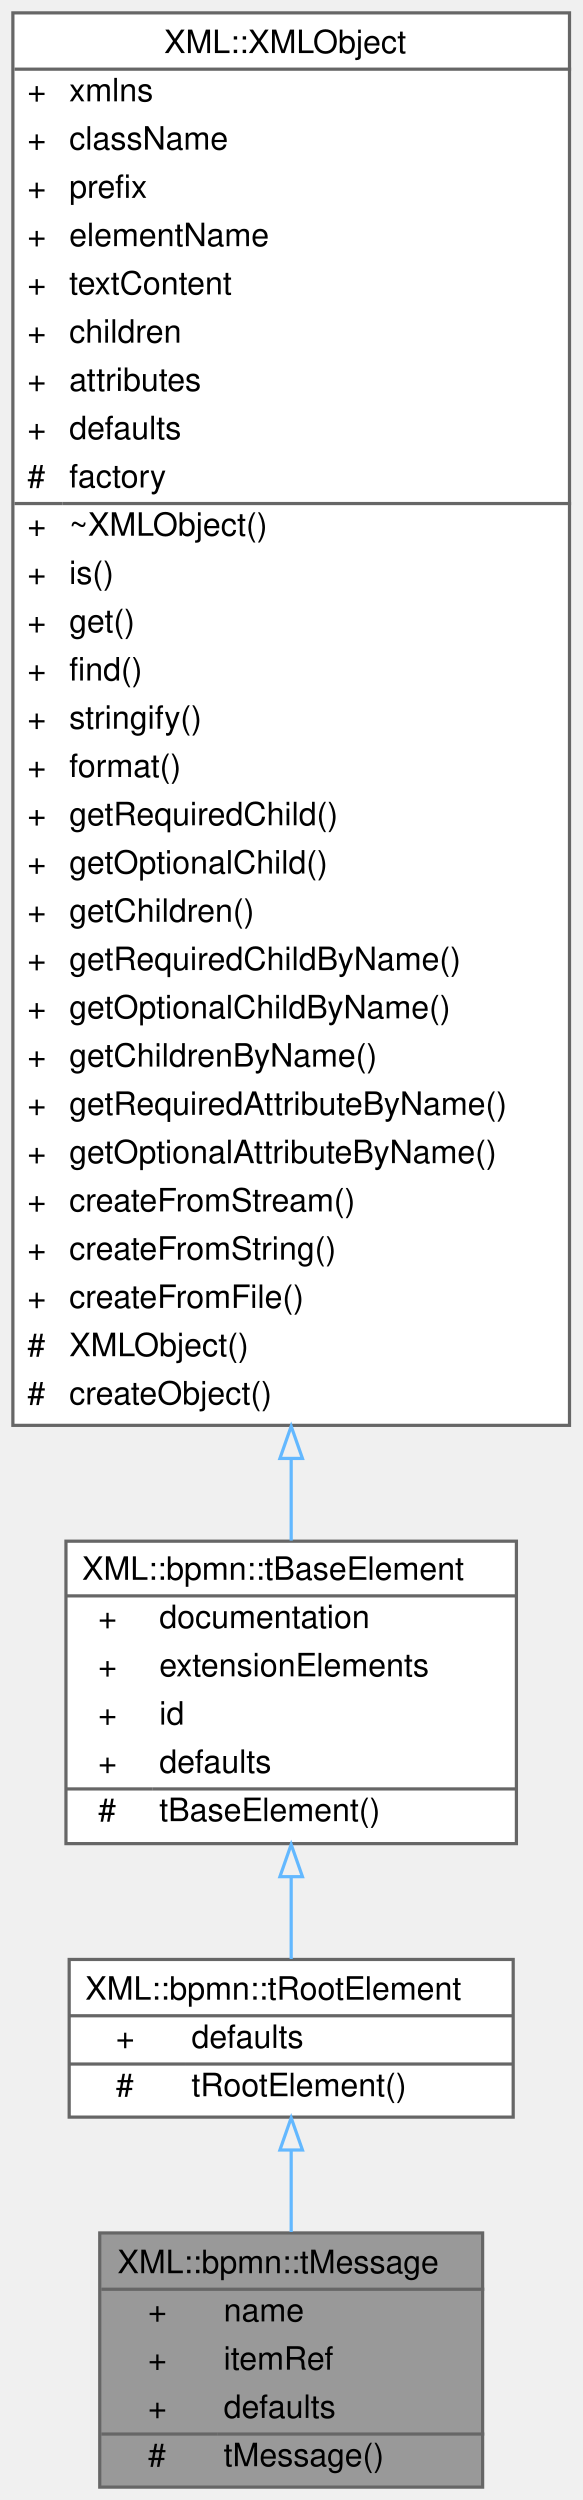
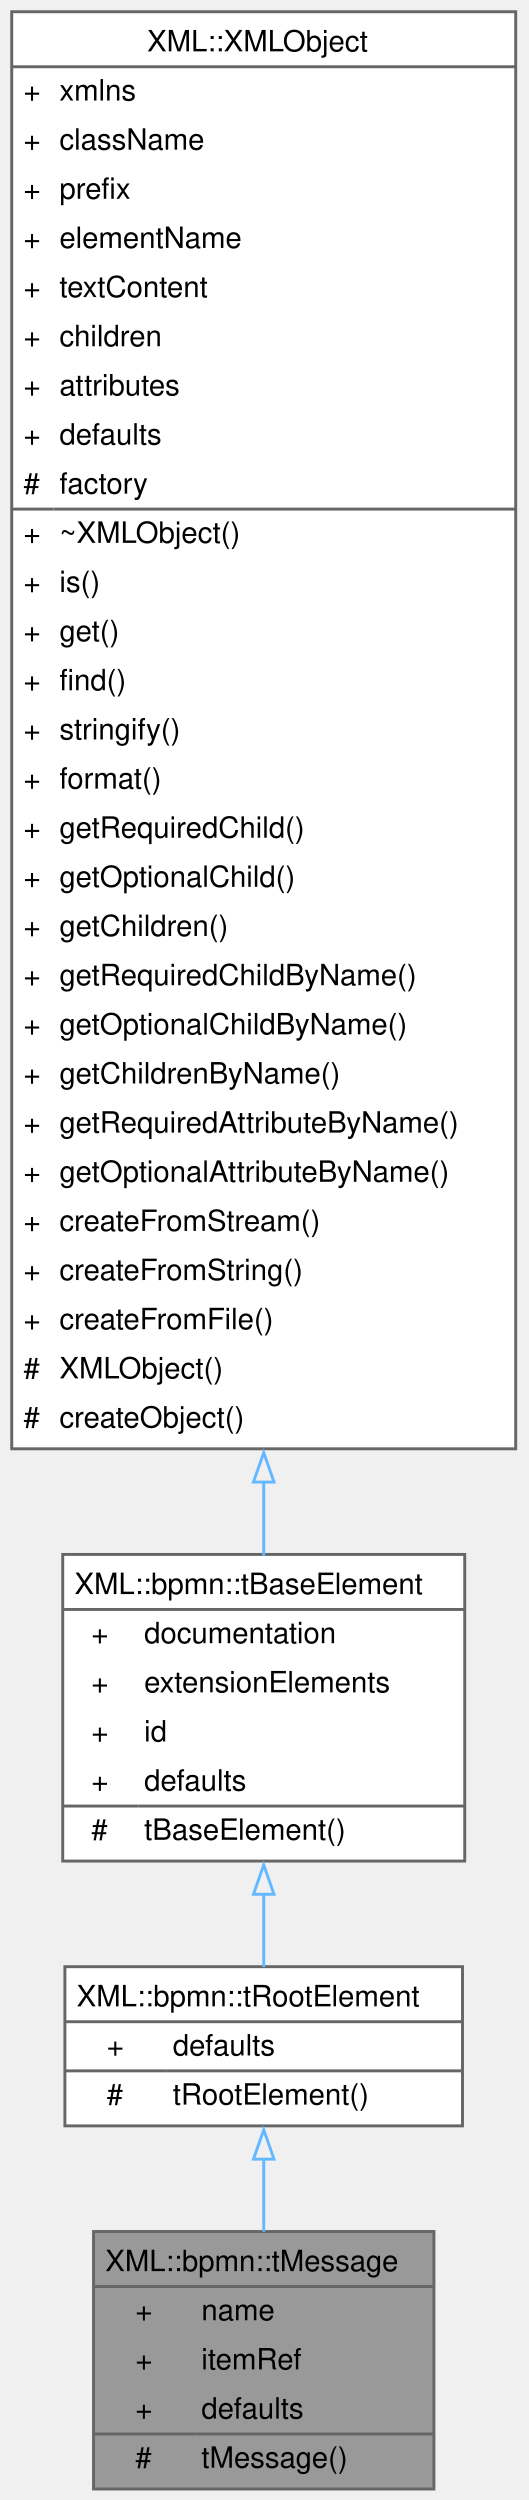
- <svg xmlns="http://www.w3.org/2000/svg" xmlns:xlink="http://www.w3.org/1999/xlink" width="181pt" height="777pt" viewBox="0.00 0.00 181.00 777.00">
-   <g id="graph0" class="graph" transform="scale(1 1) rotate(0) translate(4 773)">
+ <svg xmlns="http://www.w3.org/2000/svg" xmlns:xlink="http://www.w3.org/1999/xlink" width="180pt" height="852pt" viewBox="0.00 0.00 180.00 852.00">
+   <g id="graph0" class="graph" transform="scale(1 1) rotate(0) translate(4 848.25)">
    <g id="Node000001" class="node">
      <g id="a_Node000001">
        <a xlink:title=" ">
-           <polygon fill="#999999" stroke="transparent" points="146,-79 27,-79 27,0 146,0 146,-79" />
-           <text text-anchor="start" x="32.5" y="-66.5" font-family="Helvetica,sans-Serif" font-size="10.00">XML::bpmn::tMessage</text>
-           <text text-anchor="start" x="42" y="-51.5" font-family="Helvetica,sans-Serif" font-size="10.00">+</text>
-           <text text-anchor="start" x="65.5" y="-51.5" font-family="Helvetica,sans-Serif" font-size="10.00">name</text>
-           <text text-anchor="start" x="42" y="-36.5" font-family="Helvetica,sans-Serif" font-size="10.00">+</text>
-           <text text-anchor="start" x="65.5" y="-36.5" font-family="Helvetica,sans-Serif" font-size="10.00">itemRef</text>
-           <text text-anchor="start" x="42" y="-21.5" font-family="Helvetica,sans-Serif" font-size="10.00">+</text>
-           <text text-anchor="start" x="65.5" y="-21.5" font-family="Helvetica,sans-Serif" font-size="10.00">defaults</text>
-           <text text-anchor="start" x="42" y="-6.5" font-family="Helvetica,sans-Serif" font-size="10.00">#</text>
-           <text text-anchor="start" x="65.5" y="-6.5" font-family="Helvetica,sans-Serif" font-size="10.00">tMessage()</text>
-           <polygon fill="#666666" stroke="#666666" points="27.5,-61.5 27.5,-61.5 146.5,-61.5 146.5,-61.5 27.5,-61.5" />
-           <polygon fill="#666666" stroke="#666666" points="27.5,-16.5 27.5,-16.5 63.5,-16.5 63.5,-16.5 27.5,-16.5" />
-           <polygon fill="#666666" stroke="#666666" points="63.5,-16.5 63.5,-16.5 146.5,-16.5 146.5,-16.5 63.5,-16.5" />
-           <polygon fill="none" stroke="#666666" points="27,0 27,-79 146,-79 146,0 27,0" />
+           <polygon fill="#999999" stroke="none" points="143.88,-87.75 27.88,-87.75 27.88,0 143.88,0 143.88,-87.75" />
+           <text xml:space="preserve" text-anchor="start" x="31.88" y="-74.25" font-family="Helvetica,sans-Serif" font-size="10.00">XML::bpmn::tMessage</text>
+           <text xml:space="preserve" text-anchor="start" x="42.12" y="-57.5" font-family="Helvetica,sans-Serif" font-size="10.00">+</text>
+           <text xml:space="preserve" text-anchor="start" x="64.62" y="-57.5" font-family="Helvetica,sans-Serif" font-size="10.00">name</text>
+           <text xml:space="preserve" text-anchor="start" x="42.12" y="-40.75" font-family="Helvetica,sans-Serif" font-size="10.00">+</text>
+           <text xml:space="preserve" text-anchor="start" x="64.62" y="-40.75" font-family="Helvetica,sans-Serif" font-size="10.00">itemRef</text>
+           <text xml:space="preserve" text-anchor="start" x="42.12" y="-24" font-family="Helvetica,sans-Serif" font-size="10.00">+</text>
+           <text xml:space="preserve" text-anchor="start" x="64.62" y="-24" font-family="Helvetica,sans-Serif" font-size="10.00">defaults</text>
+           <text xml:space="preserve" text-anchor="start" x="42.12" y="-7.25" font-family="Helvetica,sans-Serif" font-size="10.00">#</text>
+           <text xml:space="preserve" text-anchor="start" x="64.62" y="-7.25" font-family="Helvetica,sans-Serif" font-size="10.00">tMessage()</text>
+           <polygon fill="#666666" stroke="#666666" points="27.88,-69 27.88,-69 143.88,-69 143.88,-69 27.88,-69" />
+           <polygon fill="#666666" stroke="#666666" points="27.88,-18.75 27.88,-18.75 62.62,-18.75 62.62,-18.75 27.88,-18.75" />
+           <polygon fill="#666666" stroke="#666666" points="62.62,-18.75 62.62,-18.75 143.88,-18.75 143.88,-18.75 62.62,-18.75" />
+           <polygon fill="none" stroke="#666666" points="27.88,0 27.88,-87.75 143.88,-87.75 143.88,0 27.88,0" />
        </a>
      </g>
    </g>
    <g id="Node000002" class="node">
      <g id="a_Node000002">
        <a xlink:href="classXML_1_1bpmn_1_1tRootElement.html" target="_top" xlink:title=" ">
-           <polygon fill="white" stroke="transparent" points="155.5,-164 17.5,-164 17.5,-115 155.5,-115 155.5,-164" />
-           <text text-anchor="start" x="22.5" y="-151.5" font-family="Helvetica,sans-Serif" font-size="10.00">XML::bpmn::tRootElement</text>
-           <text text-anchor="start" x="32" y="-136.5" font-family="Helvetica,sans-Serif" font-size="10.00">+</text>
-           <text text-anchor="start" x="55.5" y="-136.5" font-family="Helvetica,sans-Serif" font-size="10.00">defaults</text>
-           <text text-anchor="start" x="32" y="-121.5" font-family="Helvetica,sans-Serif" font-size="10.00">#</text>
-           <text text-anchor="start" x="55.5" y="-121.5" font-family="Helvetica,sans-Serif" font-size="10.00">tRootElement()</text>
-           <polygon fill="#666666" stroke="#666666" points="17.5,-146.5 17.5,-146.5 155.5,-146.5 155.5,-146.5 17.5,-146.5" />
-           <polygon fill="#666666" stroke="#666666" points="17.5,-131.5 17.5,-131.5 53.5,-131.5 53.5,-131.5 17.5,-131.5" />
-           <polygon fill="#666666" stroke="#666666" points="53.5,-131.5 53.5,-131.5 155.5,-131.5 155.5,-131.5 53.5,-131.5" />
-           <polygon fill="none" stroke="#666666" points="17.5,-115 17.5,-164 155.5,-164 155.5,-115 17.5,-115" />
+           <polygon fill="white" stroke="none" points="153.62,-178 18.12,-178 18.12,-123.75 153.62,-123.75 153.62,-178" />
+           <text xml:space="preserve" text-anchor="start" x="22.12" y="-164.5" font-family="Helvetica,sans-Serif" font-size="10.00">XML::bpmn::tRootElement</text>
+           <text xml:space="preserve" text-anchor="start" x="32.38" y="-147.75" font-family="Helvetica,sans-Serif" font-size="10.00">+</text>
+           <text xml:space="preserve" text-anchor="start" x="54.88" y="-147.75" font-family="Helvetica,sans-Serif" font-size="10.00">defaults</text>
+           <text xml:space="preserve" text-anchor="start" x="32.38" y="-131" font-family="Helvetica,sans-Serif" font-size="10.00">#</text>
+           <text xml:space="preserve" text-anchor="start" x="54.88" y="-131" font-family="Helvetica,sans-Serif" font-size="10.00">tRootElement()</text>
+           <polygon fill="#666666" stroke="#666666" points="18.12,-159.25 18.12,-159.25 153.62,-159.25 153.62,-159.25 18.12,-159.25" />
+           <polygon fill="#666666" stroke="#666666" points="18.12,-142.5 18.12,-142.5 52.88,-142.5 52.88,-142.5 18.12,-142.5" />
+           <polygon fill="#666666" stroke="#666666" points="52.88,-142.5 52.88,-142.5 153.62,-142.5 153.62,-142.5 52.88,-142.5" />
+           <polygon fill="none" stroke="#666666" points="18.12,-123.75 18.12,-178 153.62,-178 153.62,-123.75 18.12,-123.75" />
        </a>
      </g>
    </g>
    <g id="edge1_Node000001_Node000002" class="edge">
      <g id="a_edge1_Node000001_Node000002">
        <a xlink:title=" ">
-           <path fill="none" stroke="#63b8ff" d="M86.5,-104.52C86.5,-96.38 86.5,-87.63 86.5,-79.29" />
-           <polygon fill="none" stroke="#63b8ff" points="83,-104.78 86.5,-114.78 90,-104.78 83,-104.78" />
+           <path fill="none" stroke="#63b8ff" d="M85.88,-112.59C85.88,-104.53 85.88,-95.94 85.88,-87.69" />
+           <polygon fill="none" stroke="#63b8ff" points="82.38,-112.41 85.88,-122.41 89.38,-112.41 82.38,-112.41" />
        </a>
      </g>
    </g>
    <g id="Node000003" class="node">
      <g id="a_Node000003">
        <a xlink:href="classXML_1_1bpmn_1_1tBaseElement.html" target="_top" xlink:title=" ">
-           <polygon fill="white" stroke="transparent" points="156.5,-294 16.5,-294 16.5,-200 156.5,-200 156.5,-294" />
-           <text text-anchor="start" x="21.5" y="-282" font-family="Helvetica,sans-Serif" font-size="10.00">XML::bpmn::tBaseElement</text>
-           <text text-anchor="start" x="26.5" y="-267" font-family="Helvetica,sans-Serif" font-size="10.00">+</text>
-           <text text-anchor="start" x="45.5" y="-267" font-family="Helvetica,sans-Serif" font-size="10.00">documentation</text>
-           <text text-anchor="start" x="26.5" y="-252" font-family="Helvetica,sans-Serif" font-size="10.00">+</text>
-           <text text-anchor="start" x="45.5" y="-252" font-family="Helvetica,sans-Serif" font-size="10.00">extensionElements</text>
-           <text text-anchor="start" x="26.5" y="-237" font-family="Helvetica,sans-Serif" font-size="10.00">+</text>
-           <text text-anchor="start" x="45.5" y="-237" font-family="Helvetica,sans-Serif" font-size="10.00">id</text>
-           <text text-anchor="start" x="26.5" y="-222" font-family="Helvetica,sans-Serif" font-size="10.00">+</text>
-           <text text-anchor="start" x="45.5" y="-222" font-family="Helvetica,sans-Serif" font-size="10.00">defaults</text>
-           <text text-anchor="start" x="26.5" y="-207" font-family="Helvetica,sans-Serif" font-size="10.00">#</text>
-           <text text-anchor="start" x="45.5" y="-207" font-family="Helvetica,sans-Serif" font-size="10.00">tBaseElement()</text>
-           <polygon fill="#666666" stroke="#666666" points="16.5,-277 16.5,-277 156.5,-277 156.5,-277 16.5,-277" />
-           <polygon fill="#666666" stroke="#666666" points="16.5,-217 16.5,-217 43.5,-217 43.5,-217 16.5,-217" />
-           <polygon fill="#666666" stroke="#666666" points="43.5,-217 43.5,-217 156.5,-217 156.5,-217 43.5,-217" />
-           <polygon fill="none" stroke="#666666" points="16.5,-200 16.5,-294 156.5,-294 156.5,-200 16.5,-200" />
+           <polygon fill="white" stroke="none" points="154.38,-318.5 17.38,-318.5 17.38,-214 154.38,-214 154.38,-318.5" />
+           <text xml:space="preserve" text-anchor="start" x="21.38" y="-305" font-family="Helvetica,sans-Serif" font-size="10.00">XML::bpmn::tBaseElement</text>
+           <text xml:space="preserve" text-anchor="start" x="27.12" y="-288.25" font-family="Helvetica,sans-Serif" font-size="10.00">+</text>
+           <text xml:space="preserve" text-anchor="start" x="45.12" y="-288.25" font-family="Helvetica,sans-Serif" font-size="10.00">documentation</text>
+           <text xml:space="preserve" text-anchor="start" x="27.12" y="-271.5" font-family="Helvetica,sans-Serif" font-size="10.00">+</text>
+           <text xml:space="preserve" text-anchor="start" x="45.12" y="-271.5" font-family="Helvetica,sans-Serif" font-size="10.00">extensionElements</text>
+           <text xml:space="preserve" text-anchor="start" x="27.12" y="-254.75" font-family="Helvetica,sans-Serif" font-size="10.00">+</text>
+           <text xml:space="preserve" text-anchor="start" x="45.12" y="-254.75" font-family="Helvetica,sans-Serif" font-size="10.00">id</text>
+           <text xml:space="preserve" text-anchor="start" x="27.12" y="-238" font-family="Helvetica,sans-Serif" font-size="10.00">+</text>
+           <text xml:space="preserve" text-anchor="start" x="45.12" y="-238" font-family="Helvetica,sans-Serif" font-size="10.00">defaults</text>
+           <text xml:space="preserve" text-anchor="start" x="27.12" y="-221.25" font-family="Helvetica,sans-Serif" font-size="10.00">#</text>
+           <text xml:space="preserve" text-anchor="start" x="45.12" y="-221.25" font-family="Helvetica,sans-Serif" font-size="10.00">tBaseElement()</text>
+           <polygon fill="#666666" stroke="#666666" points="17.38,-299.75 17.38,-299.75 154.38,-299.75 154.38,-299.75 17.38,-299.75" />
+           <polygon fill="#666666" stroke="#666666" points="17.38,-232.75 17.38,-232.75 43.12,-232.75 43.12,-232.75 17.38,-232.75" />
+           <polygon fill="#666666" stroke="#666666" points="43.12,-232.75 43.12,-232.75 154.38,-232.75 154.38,-232.75 43.12,-232.75" />
+           <polygon fill="none" stroke="#666666" points="17.38,-214 17.38,-318.5 154.38,-318.5 154.38,-214 17.38,-214" />
        </a>
      </g>
    </g>
    <g id="edge2_Node000002_Node000003" class="edge">
      <g id="a_edge2_Node000002_Node000003">
        <a xlink:title=" ">
-           <path fill="none" stroke="#63b8ff" d="M86.5,-189.59C86.5,-180.62 86.5,-171.79 86.5,-164.15" />
-           <polygon fill="none" stroke="#63b8ff" points="83,-189.73 86.5,-199.73 90,-189.73 83,-189.73" />
+           <path fill="none" stroke="#63b8ff" d="M85.88,-202.97C85.88,-194.12 85.88,-185.46 85.88,-177.86" />
+           <polygon fill="none" stroke="#63b8ff" points="82.38,-202.69 85.88,-212.69 89.38,-202.69 82.38,-202.69" />
        </a>
      </g>
    </g>
    <g id="Node000004" class="node">
      <g id="a_Node000004">
        <a xlink:href="classXML_1_1XMLObject.html" target="_top" xlink:title="A class representing a node in an XML-tree.">
-           <polygon fill="white" stroke="transparent" points="173,-769 0,-769 0,-330 173,-330 173,-769" />
-           <text text-anchor="start" x="47" y="-756.5" font-family="Helvetica,sans-Serif" font-size="10.00">XML::XMLObject</text>
-           <text text-anchor="start" x="4.5" y="-741.5" font-family="Helvetica,sans-Serif" font-size="10.00">+</text>
-           <text text-anchor="start" x="17.5" y="-741.5" font-family="Helvetica,sans-Serif" font-size="10.00">xmlns</text>
-           <text text-anchor="start" x="4.5" y="-726.5" font-family="Helvetica,sans-Serif" font-size="10.00">+</text>
-           <text text-anchor="start" x="17.5" y="-726.5" font-family="Helvetica,sans-Serif" font-size="10.00">className</text>
-           <text text-anchor="start" x="4.5" y="-711.5" font-family="Helvetica,sans-Serif" font-size="10.00">+</text>
-           <text text-anchor="start" x="17.5" y="-711.5" font-family="Helvetica,sans-Serif" font-size="10.00">prefix</text>
-           <text text-anchor="start" x="4.5" y="-696.5" font-family="Helvetica,sans-Serif" font-size="10.00">+</text>
-           <text text-anchor="start" x="17.5" y="-696.5" font-family="Helvetica,sans-Serif" font-size="10.00">elementName</text>
-           <text text-anchor="start" x="4.5" y="-681.5" font-family="Helvetica,sans-Serif" font-size="10.00">+</text>
-           <text text-anchor="start" x="17.5" y="-681.5" font-family="Helvetica,sans-Serif" font-size="10.00">textContent</text>
-           <text text-anchor="start" x="4.5" y="-666.5" font-family="Helvetica,sans-Serif" font-size="10.00">+</text>
-           <text text-anchor="start" x="17.5" y="-666.5" font-family="Helvetica,sans-Serif" font-size="10.00">children</text>
-           <text text-anchor="start" x="4.5" y="-651.5" font-family="Helvetica,sans-Serif" font-size="10.00">+</text>
-           <text text-anchor="start" x="17.5" y="-651.5" font-family="Helvetica,sans-Serif" font-size="10.00">attributes</text>
-           <text text-anchor="start" x="4.5" y="-636.5" font-family="Helvetica,sans-Serif" font-size="10.00">+</text>
-           <text text-anchor="start" x="17.5" y="-636.5" font-family="Helvetica,sans-Serif" font-size="10.00">defaults</text>
-           <text text-anchor="start" x="4.5" y="-621.5" font-family="Helvetica,sans-Serif" font-size="10.00">#</text>
-           <text text-anchor="start" x="17.5" y="-621.5" font-family="Helvetica,sans-Serif" font-size="10.00">factory</text>
-           <text text-anchor="start" x="4.5" y="-606.5" font-family="Helvetica,sans-Serif" font-size="10.00">+</text>
-           <text text-anchor="start" x="17.5" y="-606.5" font-family="Helvetica,sans-Serif" font-size="10.00">~XMLObject()</text>
-           <text text-anchor="start" x="4.5" y="-591.5" font-family="Helvetica,sans-Serif" font-size="10.00">+</text>
-           <text text-anchor="start" x="17.5" y="-591.5" font-family="Helvetica,sans-Serif" font-size="10.00">is()</text>
-           <text text-anchor="start" x="4.5" y="-576.5" font-family="Helvetica,sans-Serif" font-size="10.00">+</text>
-           <text text-anchor="start" x="17.5" y="-576.5" font-family="Helvetica,sans-Serif" font-size="10.00">get()</text>
-           <text text-anchor="start" x="4.5" y="-561.5" font-family="Helvetica,sans-Serif" font-size="10.00">+</text>
-           <text text-anchor="start" x="17.5" y="-561.5" font-family="Helvetica,sans-Serif" font-size="10.00">find()</text>
-           <text text-anchor="start" x="4.5" y="-546.5" font-family="Helvetica,sans-Serif" font-size="10.00">+</text>
-           <text text-anchor="start" x="17.5" y="-546.5" font-family="Helvetica,sans-Serif" font-size="10.00">stringify()</text>
-           <text text-anchor="start" x="4.5" y="-531.5" font-family="Helvetica,sans-Serif" font-size="10.00">+</text>
-           <text text-anchor="start" x="17.5" y="-531.5" font-family="Helvetica,sans-Serif" font-size="10.00">format()</text>
-           <text text-anchor="start" x="4.5" y="-516.5" font-family="Helvetica,sans-Serif" font-size="10.00">+</text>
-           <text text-anchor="start" x="17.5" y="-516.5" font-family="Helvetica,sans-Serif" font-size="10.00">getRequiredChild()</text>
-           <text text-anchor="start" x="4.5" y="-501.5" font-family="Helvetica,sans-Serif" font-size="10.00">+</text>
-           <text text-anchor="start" x="17.5" y="-501.5" font-family="Helvetica,sans-Serif" font-size="10.00">getOptionalChild()</text>
-           <text text-anchor="start" x="4.5" y="-486.5" font-family="Helvetica,sans-Serif" font-size="10.00">+</text>
-           <text text-anchor="start" x="17.5" y="-486.5" font-family="Helvetica,sans-Serif" font-size="10.00">getChildren()</text>
-           <text text-anchor="start" x="4.5" y="-471.5" font-family="Helvetica,sans-Serif" font-size="10.00">+</text>
-           <text text-anchor="start" x="17.5" y="-471.5" font-family="Helvetica,sans-Serif" font-size="10.00">getRequiredChildByName()</text>
-           <text text-anchor="start" x="4.5" y="-456.5" font-family="Helvetica,sans-Serif" font-size="10.00">+</text>
-           <text text-anchor="start" x="17.5" y="-456.5" font-family="Helvetica,sans-Serif" font-size="10.00">getOptionalChildByName()</text>
-           <text text-anchor="start" x="4.5" y="-441.5" font-family="Helvetica,sans-Serif" font-size="10.00">+</text>
-           <text text-anchor="start" x="17.5" y="-441.5" font-family="Helvetica,sans-Serif" font-size="10.00">getChildrenByName()</text>
-           <text text-anchor="start" x="4.5" y="-426.5" font-family="Helvetica,sans-Serif" font-size="10.00">+</text>
-           <text text-anchor="start" x="17.5" y="-426.5" font-family="Helvetica,sans-Serif" font-size="10.00">getRequiredAttributeByName()</text>
-           <text text-anchor="start" x="4.5" y="-411.5" font-family="Helvetica,sans-Serif" font-size="10.00">+</text>
-           <text text-anchor="start" x="17.5" y="-411.5" font-family="Helvetica,sans-Serif" font-size="10.00">getOptionalAttributeByName()</text>
-           <text text-anchor="start" x="4.5" y="-396.5" font-family="Helvetica,sans-Serif" font-size="10.00">+</text>
-           <text text-anchor="start" x="17.5" y="-396.5" font-family="Helvetica,sans-Serif" font-size="10.00">createFromStream()</text>
-           <text text-anchor="start" x="4.5" y="-381.5" font-family="Helvetica,sans-Serif" font-size="10.00">+</text>
-           <text text-anchor="start" x="17.5" y="-381.5" font-family="Helvetica,sans-Serif" font-size="10.00">createFromString()</text>
-           <text text-anchor="start" x="4.5" y="-366.5" font-family="Helvetica,sans-Serif" font-size="10.00">+</text>
-           <text text-anchor="start" x="17.5" y="-366.5" font-family="Helvetica,sans-Serif" font-size="10.00">createFromFile()</text>
-           <text text-anchor="start" x="4.5" y="-351.5" font-family="Helvetica,sans-Serif" font-size="10.00">#</text>
-           <text text-anchor="start" x="17.5" y="-351.5" font-family="Helvetica,sans-Serif" font-size="10.00">XMLObject()</text>
-           <text text-anchor="start" x="4.5" y="-336.5" font-family="Helvetica,sans-Serif" font-size="10.00">#</text>
-           <text text-anchor="start" x="17.5" y="-336.5" font-family="Helvetica,sans-Serif" font-size="10.00">createObject()</text>
-           <polygon fill="#666666" stroke="#666666" points="0.5,-751.5 0.5,-751.5 173.5,-751.5 173.5,-751.5 0.5,-751.5" />
-           <polygon fill="#666666" stroke="#666666" points="0.5,-616.5 0.5,-616.5 15.5,-616.5 15.5,-616.5 0.5,-616.5" />
-           <polygon fill="#666666" stroke="#666666" points="15.5,-616.5 15.5,-616.5 173.5,-616.5 173.5,-616.5 15.5,-616.5" />
-           <polygon fill="none" stroke="#666666" points="0,-330 0,-769 173,-769 173,-330 0,-330" />
+           <polygon fill="white" stroke="none" points="171.75,-844.25 0,-844.25 0,-354.5 171.75,-354.5 171.75,-844.25" />
+           <text xml:space="preserve" text-anchor="start" x="46.12" y="-830.75" font-family="Helvetica,sans-Serif" font-size="10.00">XML::XMLObject</text>
+           <text xml:space="preserve" text-anchor="start" x="4" y="-814" font-family="Helvetica,sans-Serif" font-size="10.00">+</text>
+           <text xml:space="preserve" text-anchor="start" x="16.25" y="-814" font-family="Helvetica,sans-Serif" font-size="10.00">xmlns</text>
+           <text xml:space="preserve" text-anchor="start" x="4" y="-797.25" font-family="Helvetica,sans-Serif" font-size="10.00">+</text>
+           <text xml:space="preserve" text-anchor="start" x="16.25" y="-797.25" font-family="Helvetica,sans-Serif" font-size="10.00">className</text>
+           <text xml:space="preserve" text-anchor="start" x="4" y="-780.5" font-family="Helvetica,sans-Serif" font-size="10.00">+</text>
+           <text xml:space="preserve" text-anchor="start" x="16.25" y="-780.5" font-family="Helvetica,sans-Serif" font-size="10.00">prefix</text>
+           <text xml:space="preserve" text-anchor="start" x="4" y="-763.75" font-family="Helvetica,sans-Serif" font-size="10.00">+</text>
+           <text xml:space="preserve" text-anchor="start" x="16.25" y="-763.75" font-family="Helvetica,sans-Serif" font-size="10.00">elementName</text>
+           <text xml:space="preserve" text-anchor="start" x="4" y="-747" font-family="Helvetica,sans-Serif" font-size="10.00">+</text>
+           <text xml:space="preserve" text-anchor="start" x="16.25" y="-747" font-family="Helvetica,sans-Serif" font-size="10.00">textContent</text>
+           <text xml:space="preserve" text-anchor="start" x="4" y="-730.25" font-family="Helvetica,sans-Serif" font-size="10.00">+</text>
+           <text xml:space="preserve" text-anchor="start" x="16.25" y="-730.25" font-family="Helvetica,sans-Serif" font-size="10.00">children</text>
+           <text xml:space="preserve" text-anchor="start" x="4" y="-713.5" font-family="Helvetica,sans-Serif" font-size="10.00">+</text>
+           <text xml:space="preserve" text-anchor="start" x="16.25" y="-713.5" font-family="Helvetica,sans-Serif" font-size="10.00">attributes</text>
+           <text xml:space="preserve" text-anchor="start" x="4" y="-696.75" font-family="Helvetica,sans-Serif" font-size="10.00">+</text>
+           <text xml:space="preserve" text-anchor="start" x="16.25" y="-696.75" font-family="Helvetica,sans-Serif" font-size="10.00">defaults</text>
+           <text xml:space="preserve" text-anchor="start" x="4" y="-680" font-family="Helvetica,sans-Serif" font-size="10.00">#</text>
+           <text xml:space="preserve" text-anchor="start" x="16.25" y="-680" font-family="Helvetica,sans-Serif" font-size="10.00">factory</text>
+           <text xml:space="preserve" text-anchor="start" x="4" y="-663.25" font-family="Helvetica,sans-Serif" font-size="10.00">+</text>
+           <text xml:space="preserve" text-anchor="start" x="16.25" y="-663.25" font-family="Helvetica,sans-Serif" font-size="10.00">~XMLObject()</text>
+           <text xml:space="preserve" text-anchor="start" x="4" y="-646.5" font-family="Helvetica,sans-Serif" font-size="10.00">+</text>
+           <text xml:space="preserve" text-anchor="start" x="16.25" y="-646.5" font-family="Helvetica,sans-Serif" font-size="10.00">is()</text>
+           <text xml:space="preserve" text-anchor="start" x="4" y="-629.75" font-family="Helvetica,sans-Serif" font-size="10.00">+</text>
+           <text xml:space="preserve" text-anchor="start" x="16.25" y="-629.75" font-family="Helvetica,sans-Serif" font-size="10.00">get()</text>
+           <text xml:space="preserve" text-anchor="start" x="4" y="-613" font-family="Helvetica,sans-Serif" font-size="10.00">+</text>
+           <text xml:space="preserve" text-anchor="start" x="16.25" y="-613" font-family="Helvetica,sans-Serif" font-size="10.00">find()</text>
+           <text xml:space="preserve" text-anchor="start" x="4" y="-596.25" font-family="Helvetica,sans-Serif" font-size="10.00">+</text>
+           <text xml:space="preserve" text-anchor="start" x="16.25" y="-596.25" font-family="Helvetica,sans-Serif" font-size="10.00">stringify()</text>
+           <text xml:space="preserve" text-anchor="start" x="4" y="-579.5" font-family="Helvetica,sans-Serif" font-size="10.00">+</text>
+           <text xml:space="preserve" text-anchor="start" x="16.25" y="-579.5" font-family="Helvetica,sans-Serif" font-size="10.00">format()</text>
+           <text xml:space="preserve" text-anchor="start" x="4" y="-562.75" font-family="Helvetica,sans-Serif" font-size="10.00">+</text>
+           <text xml:space="preserve" text-anchor="start" x="16.25" y="-562.75" font-family="Helvetica,sans-Serif" font-size="10.00">getRequiredChild()</text>
+           <text xml:space="preserve" text-anchor="start" x="4" y="-546" font-family="Helvetica,sans-Serif" font-size="10.00">+</text>
+           <text xml:space="preserve" text-anchor="start" x="16.25" y="-546" font-family="Helvetica,sans-Serif" font-size="10.00">getOptionalChild()</text>
+           <text xml:space="preserve" text-anchor="start" x="4" y="-529.25" font-family="Helvetica,sans-Serif" font-size="10.00">+</text>
+           <text xml:space="preserve" text-anchor="start" x="16.25" y="-529.25" font-family="Helvetica,sans-Serif" font-size="10.00">getChildren()</text>
+           <text xml:space="preserve" text-anchor="start" x="4" y="-512.5" font-family="Helvetica,sans-Serif" font-size="10.00">+</text>
+           <text xml:space="preserve" text-anchor="start" x="16.25" y="-512.5" font-family="Helvetica,sans-Serif" font-size="10.00">getRequiredChildByName()</text>
+           <text xml:space="preserve" text-anchor="start" x="4" y="-495.75" font-family="Helvetica,sans-Serif" font-size="10.00">+</text>
+           <text xml:space="preserve" text-anchor="start" x="16.25" y="-495.75" font-family="Helvetica,sans-Serif" font-size="10.00">getOptionalChildByName()</text>
+           <text xml:space="preserve" text-anchor="start" x="4" y="-479" font-family="Helvetica,sans-Serif" font-size="10.00">+</text>
+           <text xml:space="preserve" text-anchor="start" x="16.25" y="-479" font-family="Helvetica,sans-Serif" font-size="10.00">getChildrenByName()</text>
+           <text xml:space="preserve" text-anchor="start" x="4" y="-462.25" font-family="Helvetica,sans-Serif" font-size="10.00">+</text>
+           <text xml:space="preserve" text-anchor="start" x="16.25" y="-462.25" font-family="Helvetica,sans-Serif" font-size="10.00">getRequiredAttributeByName()</text>
+           <text xml:space="preserve" text-anchor="start" x="4" y="-445.5" font-family="Helvetica,sans-Serif" font-size="10.00">+</text>
+           <text xml:space="preserve" text-anchor="start" x="16.25" y="-445.5" font-family="Helvetica,sans-Serif" font-size="10.00">getOptionalAttributeByName()</text>
+           <text xml:space="preserve" text-anchor="start" x="4" y="-428.75" font-family="Helvetica,sans-Serif" font-size="10.00">+</text>
+           <text xml:space="preserve" text-anchor="start" x="16.25" y="-428.75" font-family="Helvetica,sans-Serif" font-size="10.00">createFromStream()</text>
+           <text xml:space="preserve" text-anchor="start" x="4" y="-412" font-family="Helvetica,sans-Serif" font-size="10.00">+</text>
+           <text xml:space="preserve" text-anchor="start" x="16.25" y="-412" font-family="Helvetica,sans-Serif" font-size="10.00">createFromString()</text>
+           <text xml:space="preserve" text-anchor="start" x="4" y="-395.25" font-family="Helvetica,sans-Serif" font-size="10.00">+</text>
+           <text xml:space="preserve" text-anchor="start" x="16.25" y="-395.25" font-family="Helvetica,sans-Serif" font-size="10.00">createFromFile()</text>
+           <text xml:space="preserve" text-anchor="start" x="4" y="-378.5" font-family="Helvetica,sans-Serif" font-size="10.00">#</text>
+           <text xml:space="preserve" text-anchor="start" x="16.25" y="-378.5" font-family="Helvetica,sans-Serif" font-size="10.00">XMLObject()</text>
+           <text xml:space="preserve" text-anchor="start" x="4" y="-361.75" font-family="Helvetica,sans-Serif" font-size="10.00">#</text>
+           <text xml:space="preserve" text-anchor="start" x="16.25" y="-361.75" font-family="Helvetica,sans-Serif" font-size="10.00">createObject()</text>
+           <polygon fill="#666666" stroke="#666666" points="0,-825.5 0,-825.5 171.75,-825.5 171.75,-825.5 0,-825.5" />
+           <polygon fill="#666666" stroke="#666666" points="0,-674.75 0,-674.75 14.25,-674.75 14.25,-674.75 0,-674.75" />
+           <polygon fill="#666666" stroke="#666666" points="14.25,-674.75 14.25,-674.75 171.75,-674.75 171.75,-674.75 14.25,-674.75" />
+           <polygon fill="none" stroke="#666666" points="0,-354.5 0,-844.25 171.75,-844.25 171.75,-354.5 0,-354.5" />
        </a>
      </g>
    </g>
    <g id="edge3_Node000003_Node000004" class="edge">
      <g id="a_edge3_Node000003_Node000004">
        <a xlink:title=" ">
-           <path fill="none" stroke="#63b8ff" d="M86.5,-319.65C86.5,-310.56 86.5,-302 86.5,-294.18" />
-           <polygon fill="none" stroke="#63b8ff" points="83,-319.72 86.5,-329.72 90,-319.72 83,-319.72" />
+           <path fill="none" stroke="#63b8ff" d="M85.88,-343.43C85.88,-334.4 85.88,-325.88 85.88,-318.03" />
+           <polygon fill="none" stroke="#63b8ff" points="82.38,-343.17 85.88,-353.17 89.38,-343.17 82.38,-343.17" />
        </a>
      </g>
    </g>
  </g>
</svg>
